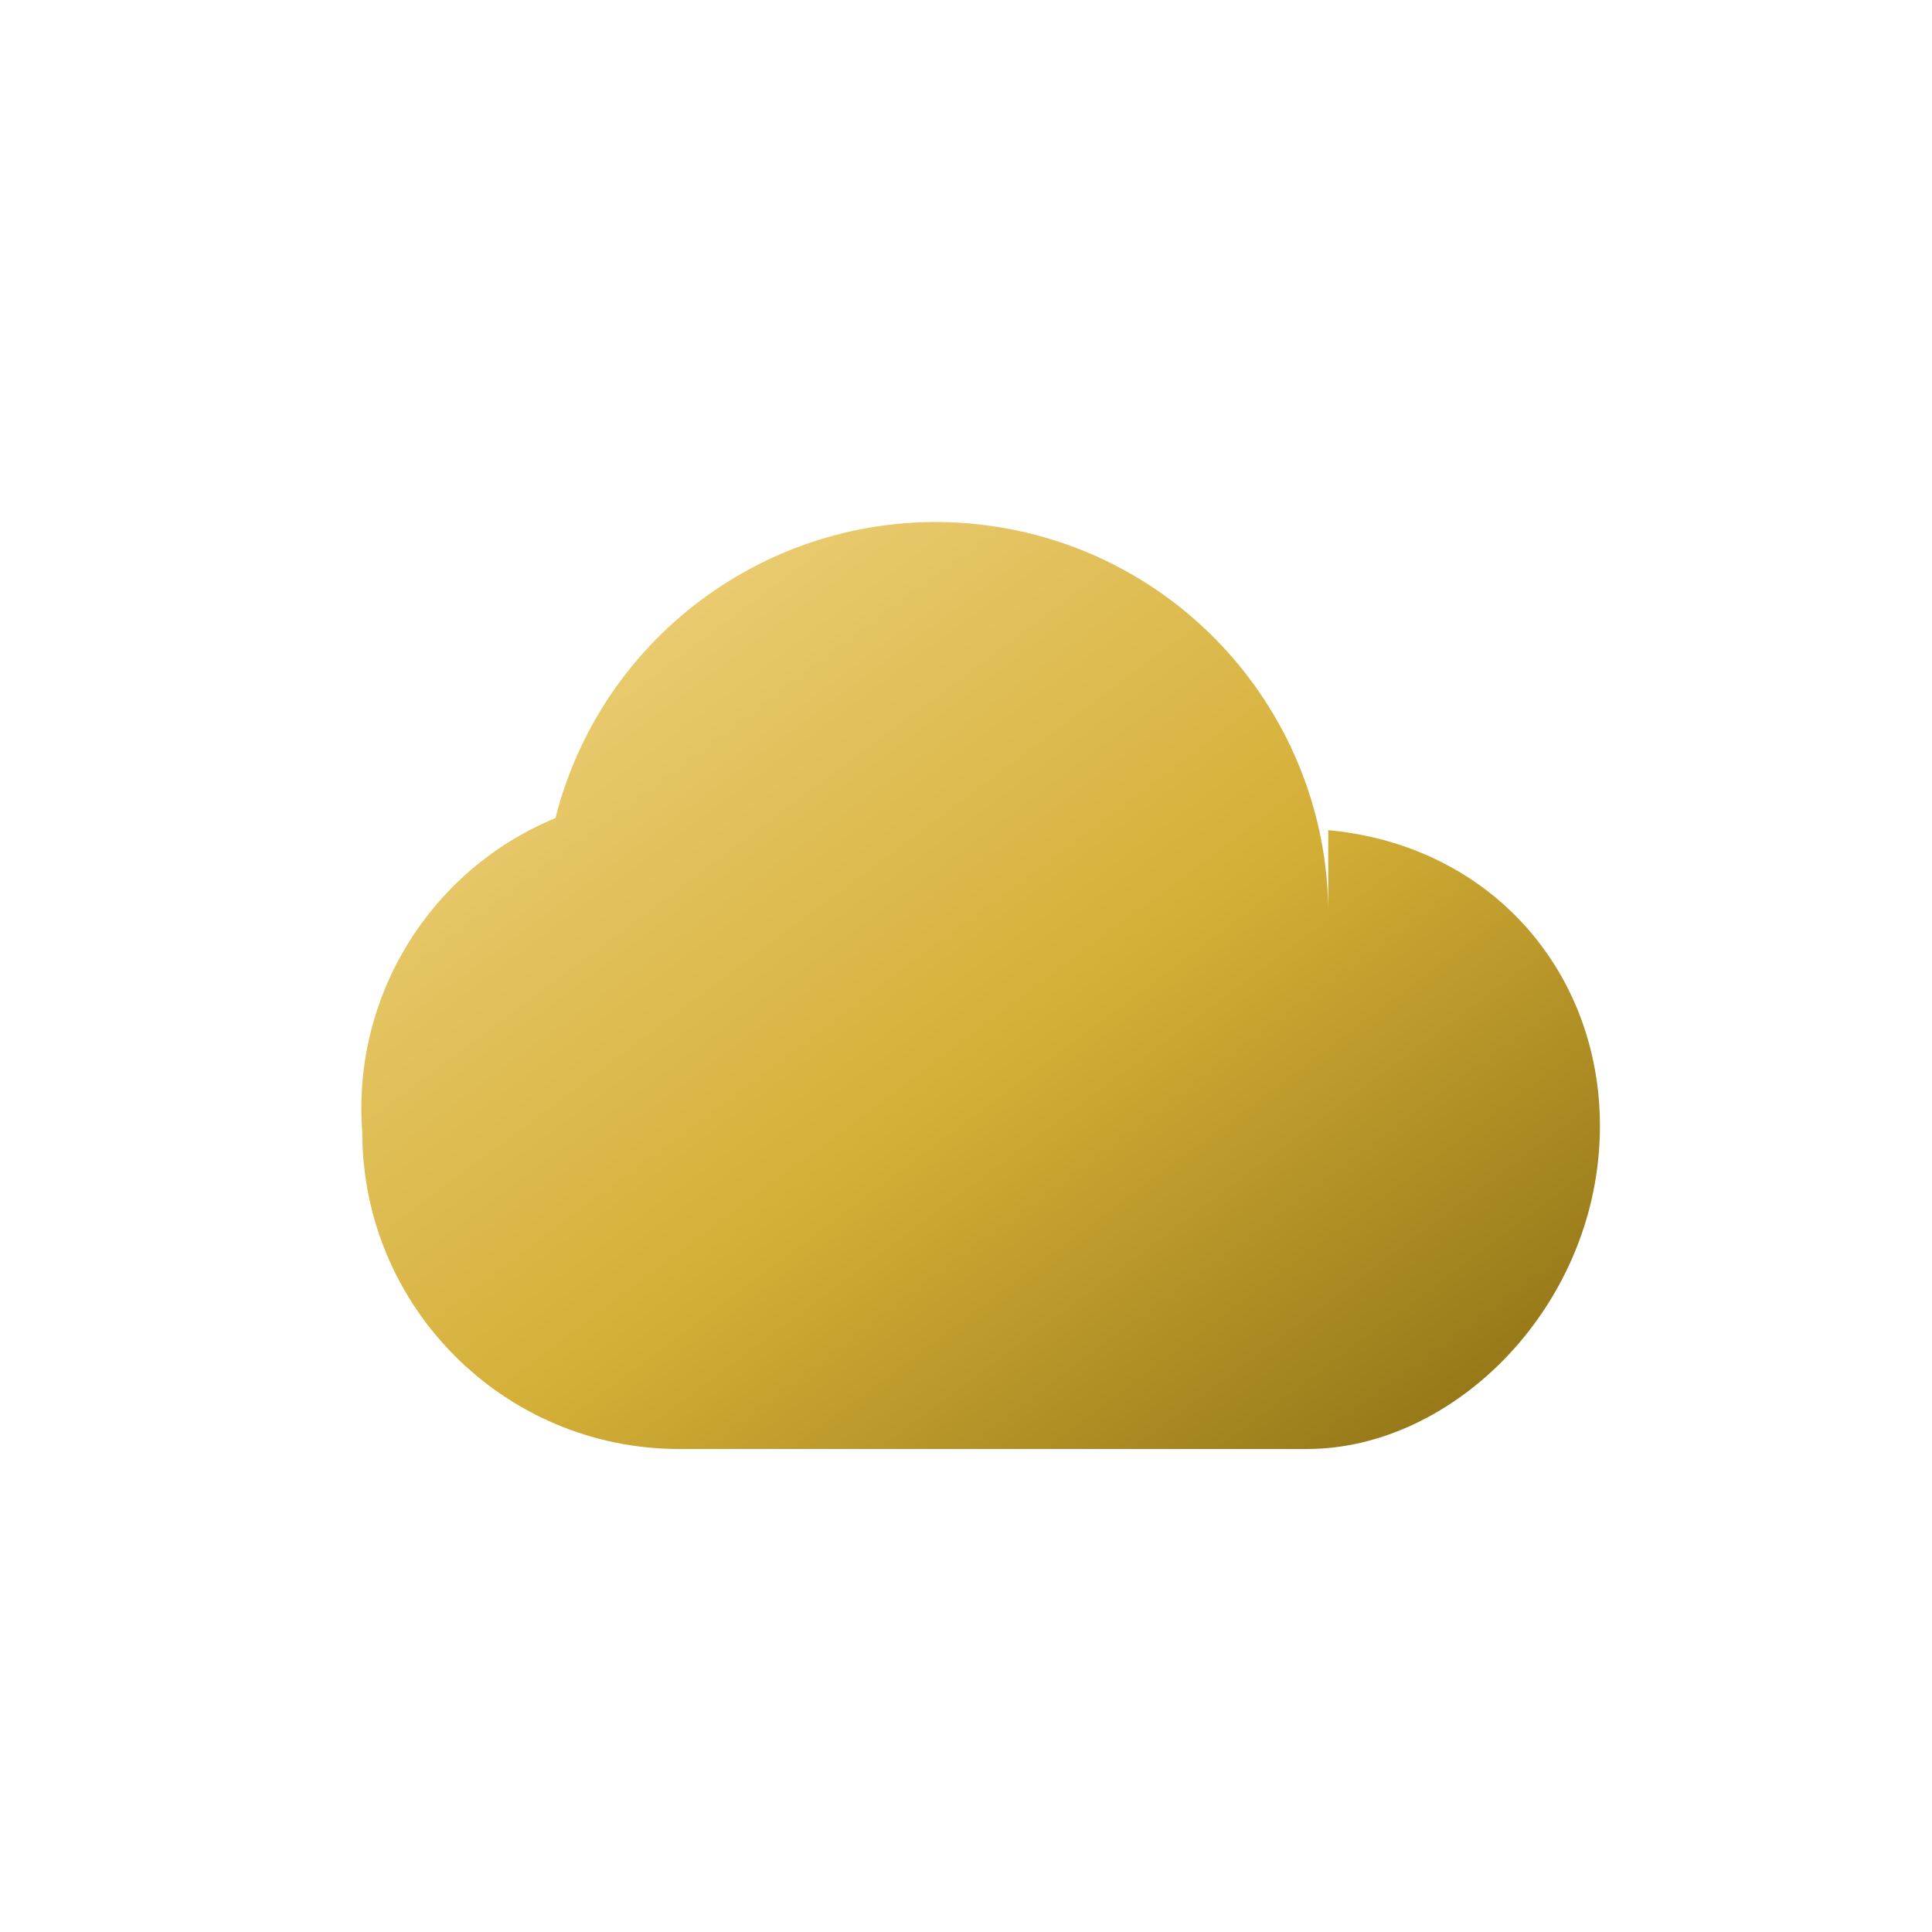
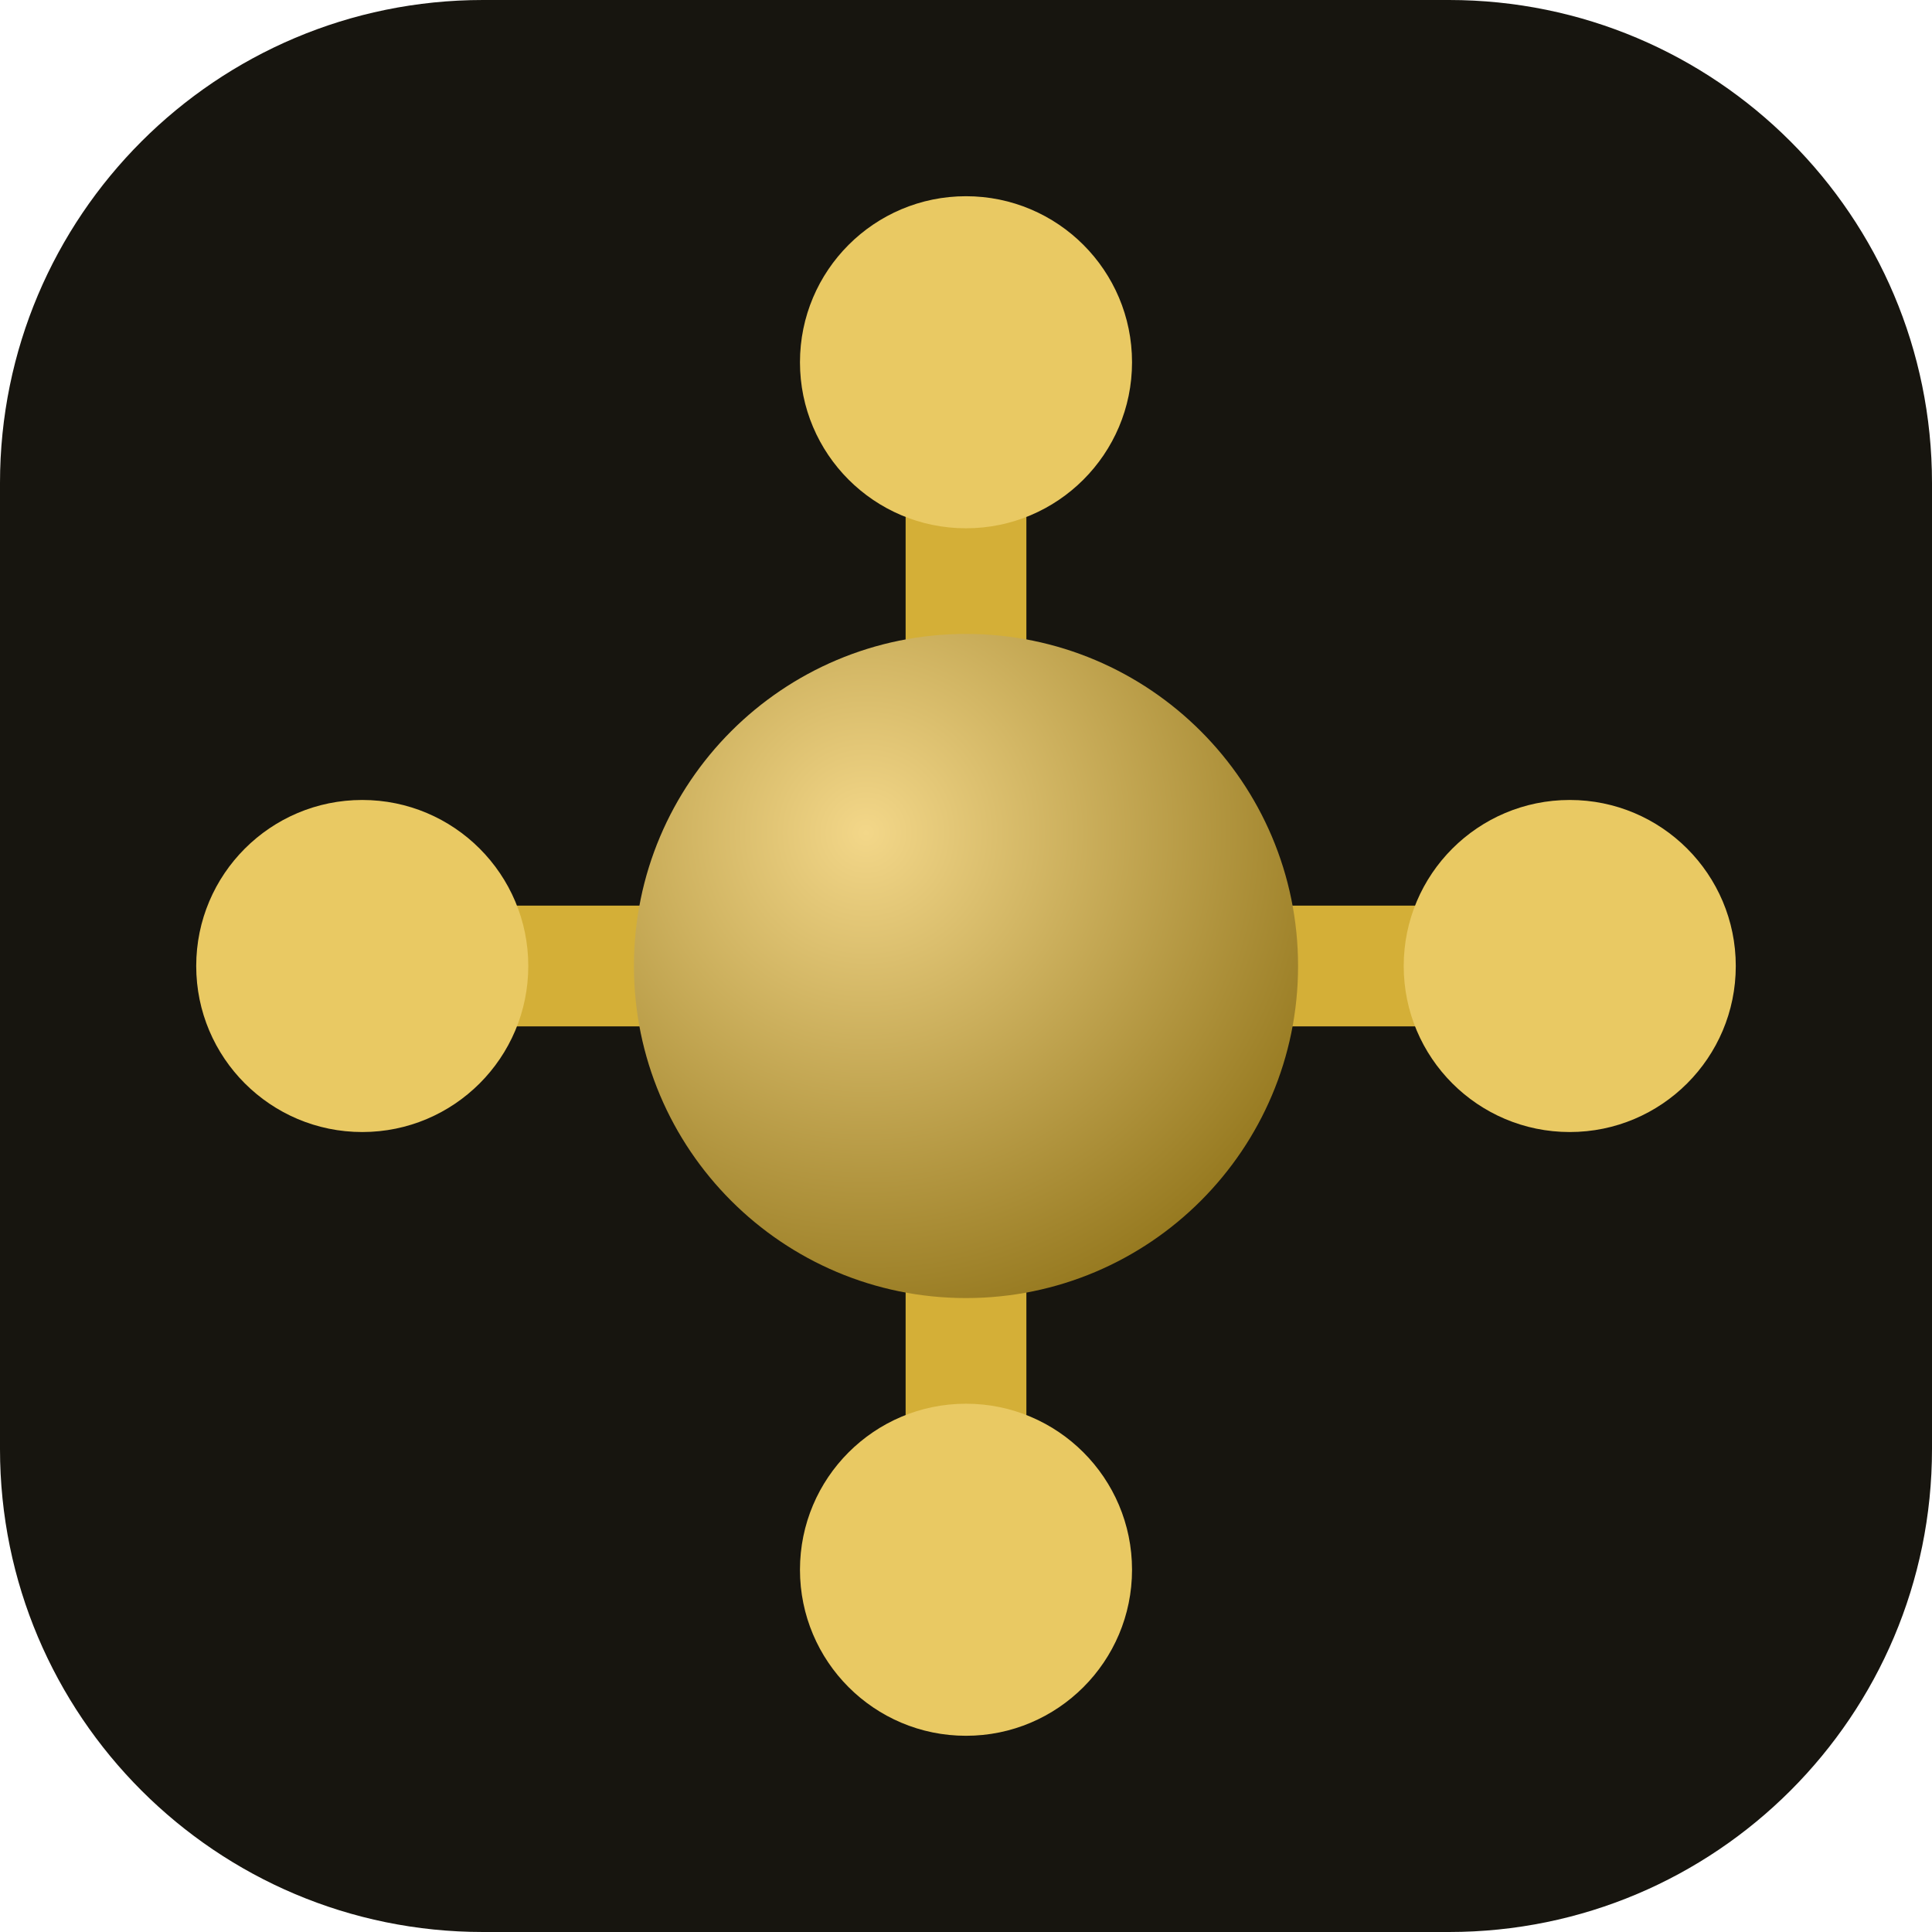
<svg xmlns="http://www.w3.org/2000/svg" viewBox="0 0 64 64">
  <defs>
-     <linearGradient id="g" x1="0" y1="0" x2="1" y2="1">
+     <radialGradient id="g" cx="0.35" cy="0.3" r="0.85">
      <stop offset="0" stop-color="#f3d789" />
-       <stop offset="0.55" stop-color="#d4af37" />
      <stop offset="1" stop-color="#8a6d12" />
-     </linearGradient>
+     </radialGradient>
  </defs>
-   <path fill="url(#g)" d="M44 30.5a13 13 0 0 0-25.6-3.4A10.4 10.4 0 0 0 12 37.5c0 5.8 4.7 10.5 10.5 10.5h20.8C48.2 48 53 43.2 53 37.3c0-5.1-3.6-9.3-9-9.8Z" />
+   <rect width="64" height="64" rx="16" fill="#17150f" />
+   <g stroke="#d4af37" stroke-width="4" stroke-linecap="round">
+     <line x1="32" y1="32" x2="52" y2="32" />
+     <line x1="32" y1="32" x2="32" y2="52" />
+     <line x1="32" y1="32" x2="12" y2="32" />
+     <line x1="32" y1="32" x2="32" y2="12" />
+   </g>
+   <g fill="#e9c963">
+     <circle cx="52" cy="32" r="5.5" />
+     <circle cx="32" cy="52" r="5.5" />
+     <circle cx="12" cy="32" r="5.5" />
+     <circle cx="32" cy="12" r="5.5" />
+   </g>
+   <circle cx="32" cy="32" r="11" fill="url(#g)" />
</svg>
